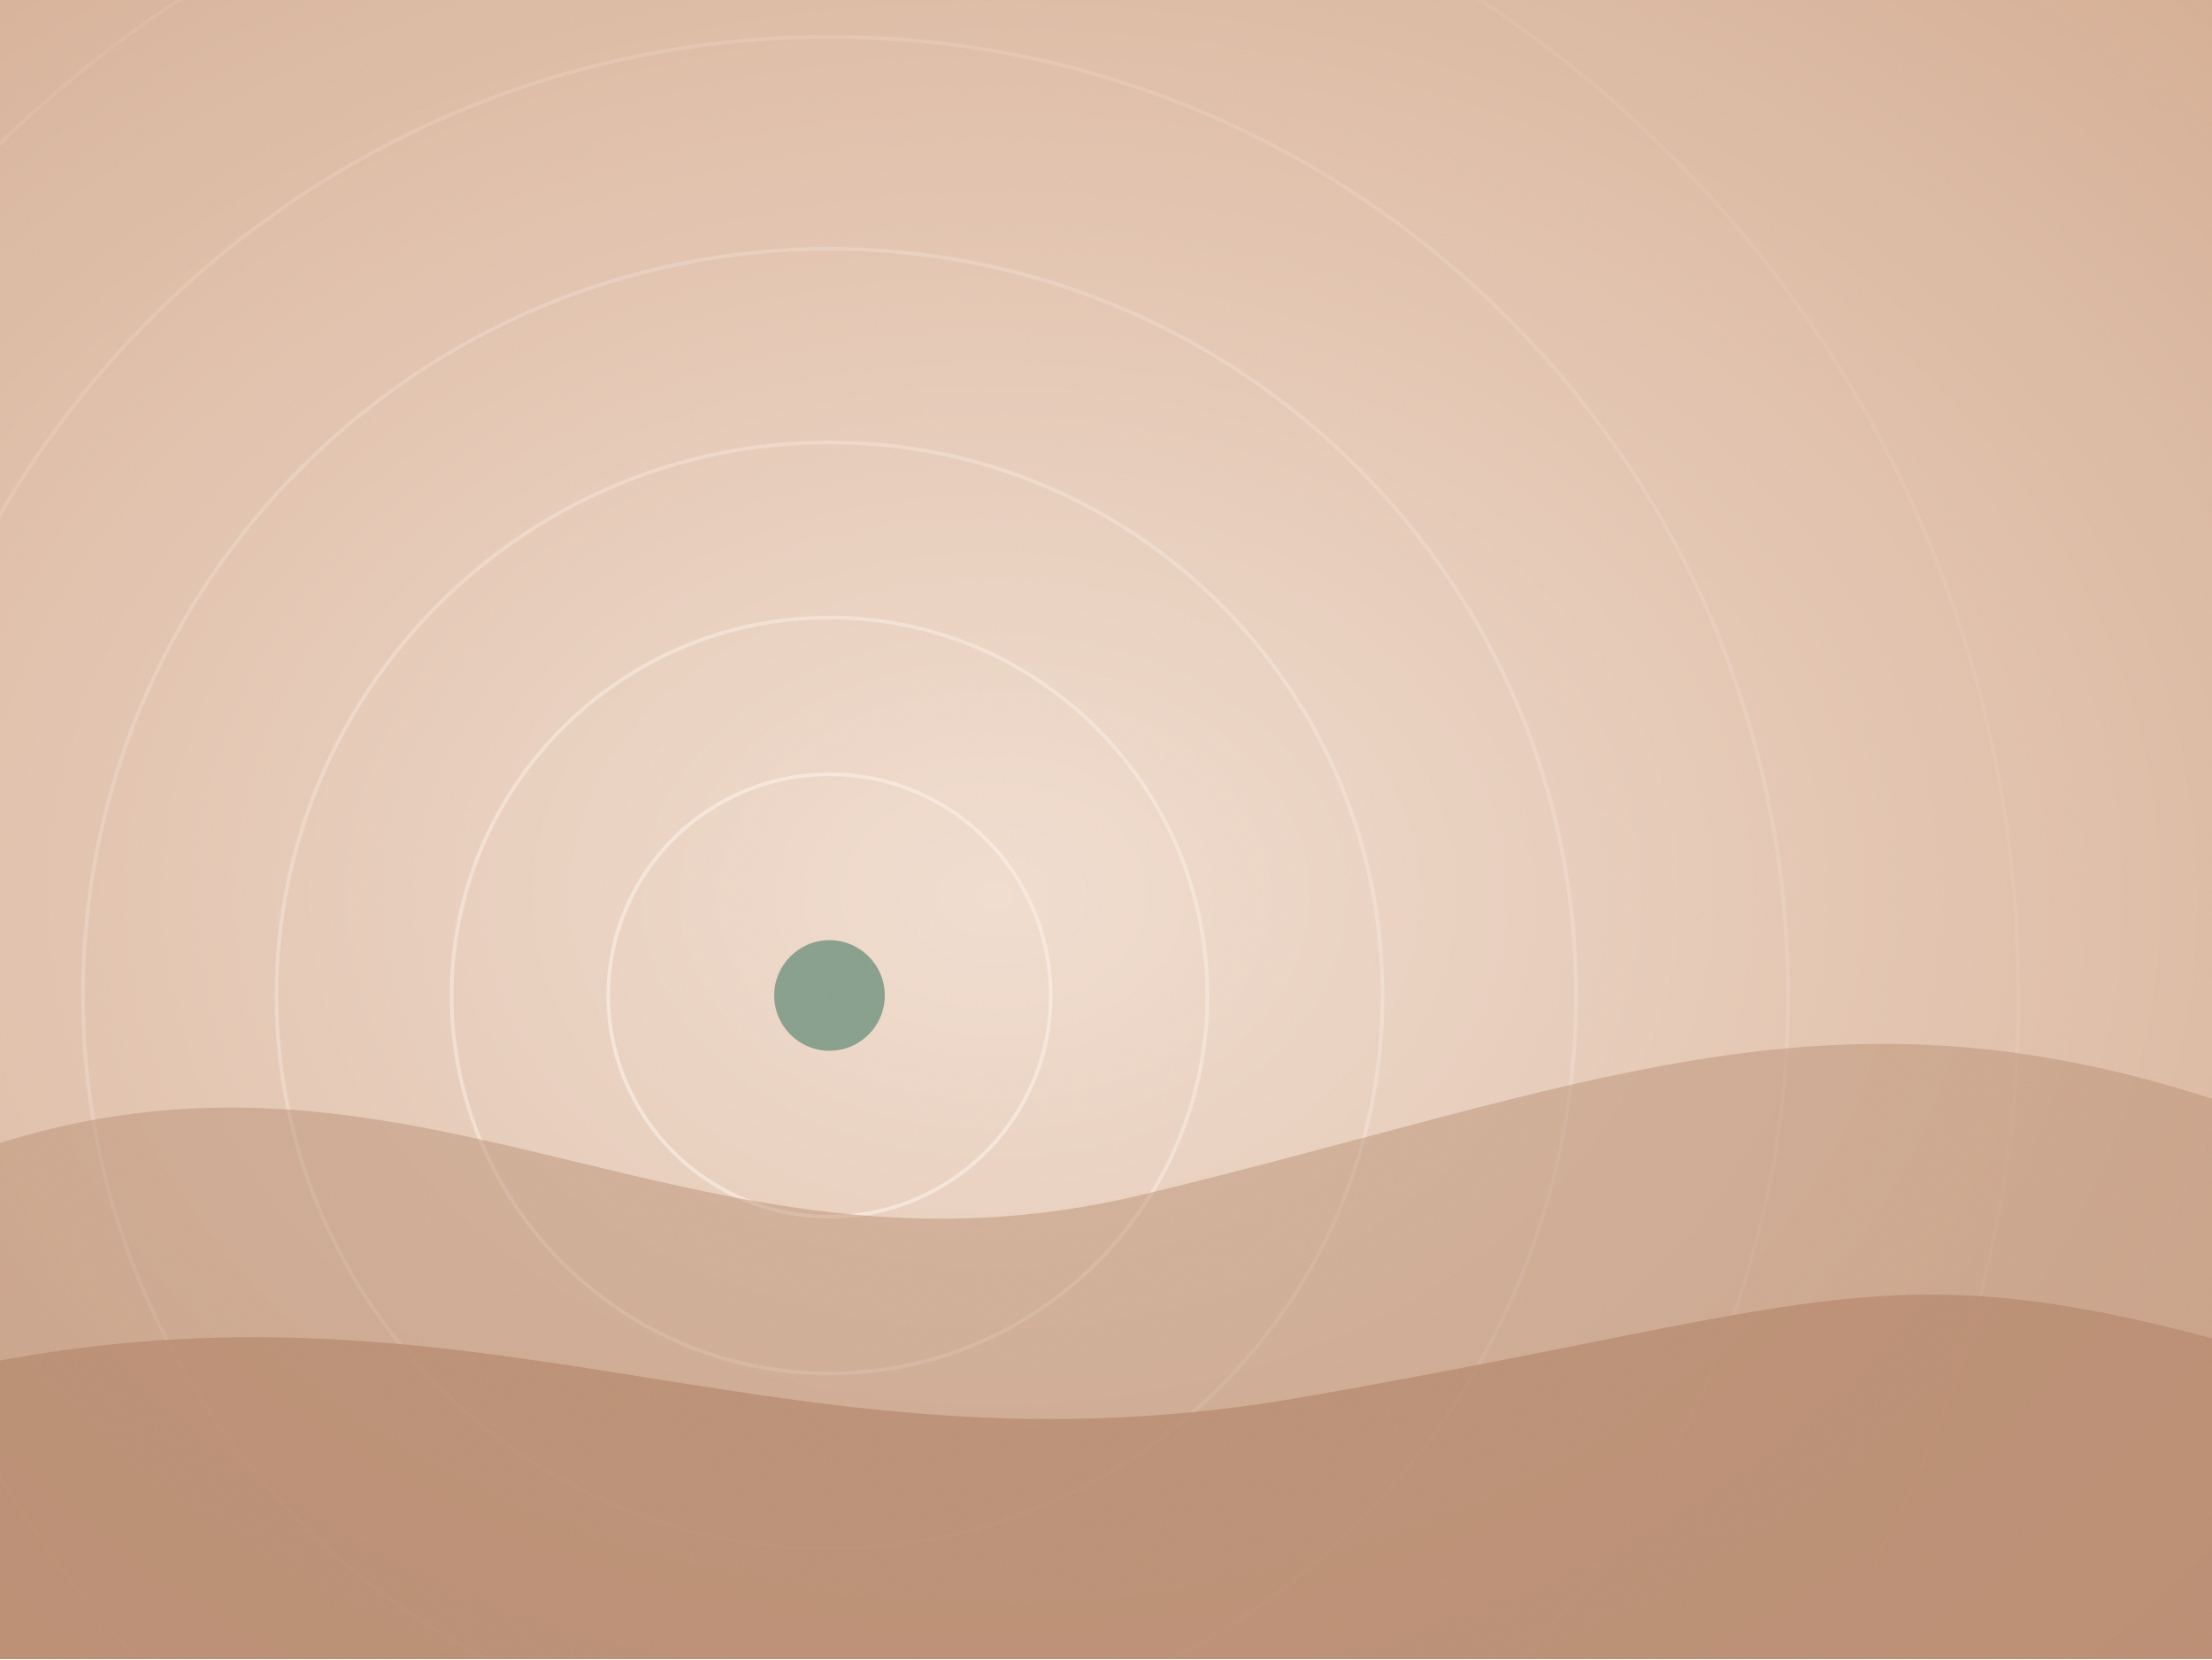
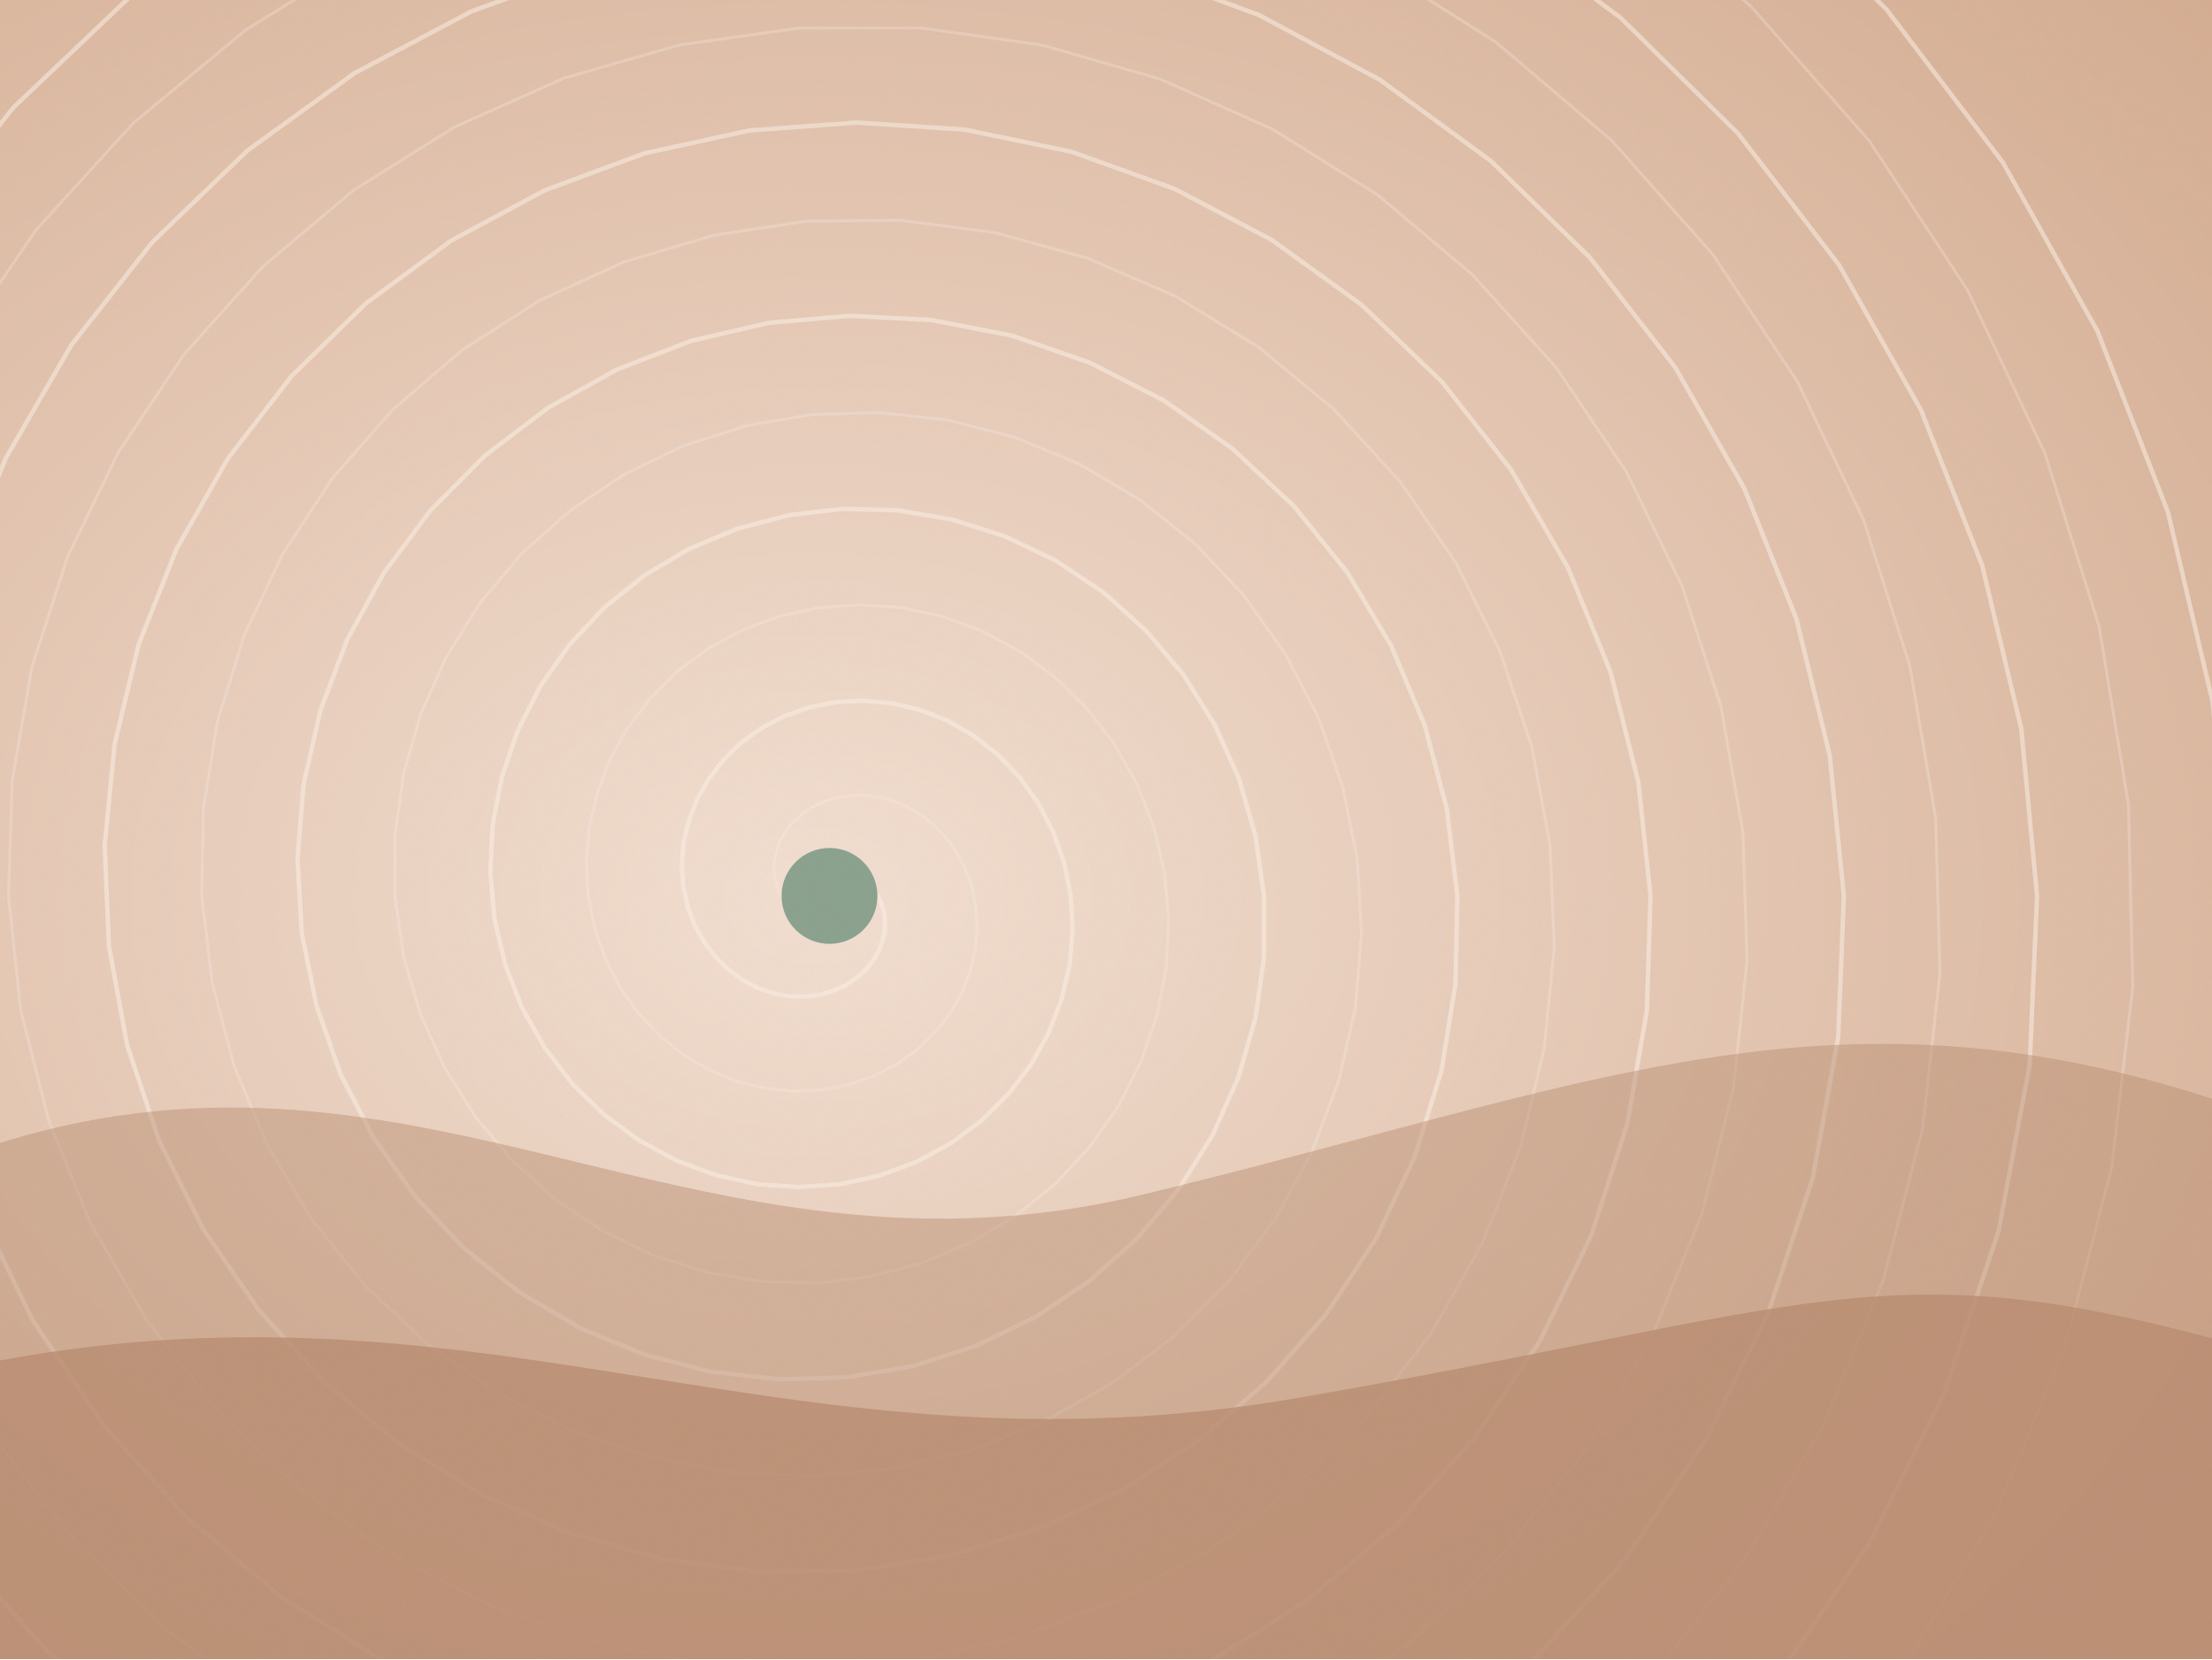
<svg xmlns="http://www.w3.org/2000/svg" viewBox="0 0 1200 900" preserveAspectRatio="xMidYMid slice" role="img" aria-hidden="true">
  <defs>
-     <radialGradient id="g-kids" cx="45%" cy="54%" r="88%">
+     <radialGradient id="g-kids" cx="37%" cy="54%" r="88%">
      <stop offset="0" stop-color="#f2ded0" />
      <stop offset="1" stop-color="#d2a98d" />
    </radialGradient>
    <filter id="f-kids">
      <feTurbulence type="fractalNoise" baseFrequency="0.9" numOctaves="3" />
      <feColorMatrix type="saturate" values="0" />
    </filter>
  </defs>
  <rect width="1200" height="900" fill="url(#g-kids)" />
-   <g fill="none" stroke="#fbeee4" stroke-width="2" transform="translate(450 540)">
-     <circle r="120" stroke-opacity=".70" />
-     <circle r="205" stroke-opacity=".55" />
-     <circle r="300" stroke-opacity=".40" />
-     <circle r="405" stroke-opacity=".28" />
-     <circle r="520" stroke-opacity=".18" />
-     <circle r="645" stroke-opacity=".10" />
+   <g fill="none" stroke="#fbeee4" stroke-linecap="round">
+     <path d="M 476.0 486.0 L 478.1 489.9 L 479.5 494.5 L 480.1 499.4 L 480.0 504.7 L 478.8 510.2 L 476.8 515.7 L 473.7 521.1 L 469.6 526.1 L 464.5 530.7 L 458.6 534.6 L 451.8 537.6 L 444.4 539.7 L 436.4 540.6 L 428.0 540.4 L 419.5 538.8 L 411.0 535.9 L 402.8 531.6 L 395.0 525.9 L 388.0 519.0 L 381.8 510.8 L 376.7 501.6 L 372.9 491.4 L 370.6 480.4 L 369.9 469.0 L 370.8 457.2 L 373.6 445.4 L 378.1 433.7 L 384.4 422.6 L 392.4 412.3 L 402.0 402.9 L 413.2 394.9 L 425.7 388.4 L 439.2 383.7 L 453.7 380.8 L 468.7 380.1 L 484.0 381.5 L 499.2 385.1 L 514.1 391.0 L 528.2 399.1 L 541.3 409.4 L 553.1 421.6 L 563.2 435.6 L 571.3 451.2 L 577.3 468.1 L 580.9 486.0 L 581.9 504.5 L 580.3 523.4 L 575.9 542.1 L 568.9 560.3 L 559.2 577.6 L 546.9 593.6 L 532.3 608.0 L 515.5 620.4 L 496.9 630.4 L 476.8 637.8 L 455.5 642.4 L 433.4 643.9 L 411.0 642.4 L 388.8 637.6 L 367.1 629.6 L 346.5 618.5 L 327.4 604.4 L 310.2 587.6 L 295.4 568.2 L 283.2 546.7 L 274.1 523.4 L 268.3 498.7 L 266.0 473.1 L 267.3 447.2 L 272.3 421.3 L 281.0 396.1 L 293.2 372.1 L 308.9 349.8 L 327.8 329.6 L 349.6 312.1 L 373.9 297.7 L 400.3 286.7 L 428.3 279.4 L 457.3 276.0 L 486.9 276.8 L 516.4 281.8 L 545.2 290.9 L 572.7 304.1 L 598.4 321.2 L 621.6 342.0 L 642.0 366.0 L 658.9 393.0 L 672.1 422.3 L 681.1 453.5 L 685.7 486.0 L 685.7 519.1 L 681.1 552.3 L 671.7 584.7 L 657.8 615.8 L 639.5 645.0 L 617.1 671.6 L 590.9 694.9 L 561.5 714.6 L 529.3 730.1 L 495.0 741.1 L 459.1 747.2 L 422.4 748.2 L 385.6 744.1 L 349.5 734.8 L 314.7 720.4 L 281.9 701.1 L 251.9 677.3 L 225.4 649.2 L 202.8 617.4 L 184.7 582.6 L 171.6 545.2 L 163.7 506.0 L 161.4 465.8 L 164.7 425.4 L 173.8 385.5 L 188.4 346.9 L 208.4 310.5 L 233.5 276.9 L 263.3 247.0 L 297.2 221.3 L 334.6 200.5 L 374.9 184.9 L 417.3 175.1 L 461.0 171.3 L 505.1 173.6 L 548.8 182.0 L 591.1 196.7 L 631.3 217.2 L 668.5 243.3 L 702.0 274.6 L 730.9 310.5 L 754.7 350.3 L 772.9 393.4 L 784.9 438.9 L 790.6 486.0 L 789.6 533.7 L 781.9 581.2 L 767.5 627.4 L 746.7 671.4 L 719.8 712.4 L 687.2 749.5 L 649.6 781.9 L 607.5 808.9 L 561.7 829.8 L 513.2 844.3 L 462.8 852.0 L 411.5 852.5 L 360.3 845.8 L 310.2 832.0 L 262.2 811.2 L 217.4 783.8 L 176.5 750.1 L 140.5 710.8 L 110.2 666.7 L 86.2 618.4 L 69.0 567.0 L 59.1 513.3 L 56.8 458.5 L 62.2 403.6 L 75.2 349.6 L 95.8 297.7 L 123.6 248.8 L 158.1 204.1 L 198.7 164.4 L 244.8 130.5 L 295.4 103.3 L 349.6 83.2 L 406.4 70.8 L 464.7 66.5 L 523.3 70.3 L 581.2 82.3 L 637.1 102.4 L 690.0 130.2 L 738.7 165.4 L 782.3 207.2 L 819.8 254.9 L 850.5 307.7 L 873.7 364.5 L 888.8 424.3 L 895.4 486.0 L 893.4 548.3 L 882.7 610.1 L 863.3 670.0 L 835.6 727.0 L 800.1 779.8 L 757.4 827.4 L 708.2 868.8 L 653.4 903.1 L 594.1 929.6 L 531.4 947.6 L 466.4 956.8 L 400.5 956.8 L 334.9 947.6 L 270.9 929.2 L 209.8 902.0 L 152.8 866.4 L 101.1 822.9 L 55.7 772.5 L 17.6 715.9 L -12.4 654.3 L -33.6 588.8 L -45.5 520.6 L -47.8 451.2 L -40.4 381.8 L -23.3 313.7 L 3.2 248.4 L 38.7 187.2 L 82.7 131.3 L 134.2 81.7 L 192.3 39.7 L 256.1 6.0 L 324.2 -18.5 L 395.4 -33.5 L 468.3 -38.3 L 541.5 -33.0 L 613.6 -17.4 L 683.1 8.2 L 748.6 43.3 L 808.9 87.4 L 862.6 139.8 L 908.8 199.3 L 946.3 265.0 L 974.5 335.6 L 992.6 409.7 L 1000.3 486.0 L 997.2 562.9 L 983.4 639.0 L 959.1 712.7 L 924.6 782.5 L 880.5 847.2 L 827.6 905.3 L 766.8 955.7 L 699.4 997.3 L 626.5 1029.3 L 549.6 1050.9 L 470.1 1061.6 L 389.6 1061.1 L 309.5 1049.3 L 231.6 1026.5 L 157.4 992.8 L 88.3 949.0 L 25.7 895.8 L -29.1 834.1 L -75.0 765.1 L -110.9 690.1 L -136.1 610.6 L -150.1 528.0 L -152.4 443.9 L -143.0 360.0 L -121.8 277.9 L -89.4 199.2 L -46.1 125.6 L 7.2 58.4 L 69.6 -0.9 L 139.9 -51.1 L 216.8 -91.2 L 298.8 -120.3 L 384.4 -137.7 L 472.0 -143.1 L 559.7 -136.2 L 646.0 -117.1 L 729.0 -86.1 L 807.2 -43.6 L 879.0 9.5 L 942.9 72.4 L 997.7 143.8 L 1042.1 222.4 L 1075.3 306.7 L 1096.5 395.1 L 1105.1 486.0 L 1101.1 577.5 L 1084.2 667.9 L 1054.9 755.3 L 1013.5 838.1 L 960.8 914.6 L 897.7 983.3 L 825.5 1042.7 L 745.4 1091.6 L 658.9 1129.0 L 567.8 1154.1 L 473.8 1166.4 L 378.6 1165.4 L 284.2 1151.1 L 192.4 1123.7 L 105.0 1083.6 L 23.7 1031.6 L -49.8 968.6 L -114.0 895.7 L -167.5 814.4 L -209.4 726.0 L -238.7 632.4 L -254.7 535.3 L -257.0 436.6 L -245.5 338.2 L -220.4 242.0 L -181.9 150.0 L -130.9 63.9 L -68.2 -14.4 L 5.1 -83.5 L 87.5 -141.9 L 177.5 -188.4 L 273.5 -222.0 L 373.5 -242.0 L 475.6 -247.9 L 577.9 -239.5 L 678.4 -216.9 L 775.0 -180.3 L 865.9 -130.5 L 949.2 -68.4 L 1023.3 5.0 L 1086.6 88.2 L 1137.9 179.7 L 1176.1 277.8 L 1200.3 380.6 L 1210.0 486.0" stroke-width="2.4" stroke-opacity=".55" />
+     <path d="M 424.0 486.0 L 421.9 482.1 L 420.5 477.5 L 419.9 472.6 L 420.0 467.3 L 421.2 461.8 L 423.2 456.3 L 426.3 450.9 L 430.4 445.9 L 435.5 441.3 L 441.4 437.4 L 448.2 434.4 L 455.6 432.3 L 463.6 431.4 L 472.0 431.6 L 480.5 433.2 L 489.0 436.1 L 497.2 440.4 L 505.0 446.1 L 512.0 453.0 L 518.2 461.2 L 523.3 470.4 L 527.1 480.6 L 529.4 491.6 L 530.1 503.0 L 529.2 514.8 L 526.4 526.6 L 521.9 538.3 L 515.6 549.4 L 507.6 559.7 L 498.0 569.1 L 486.8 577.1 L 474.3 583.6 L 460.8 588.3 L 446.3 591.2 L 431.3 591.9 L 416.0 590.5 L 400.8 586.9 L 385.9 581.0 L 371.8 572.9 L 358.7 562.6 L 346.9 550.4 L 336.8 536.4 L 328.7 520.8 L 322.7 503.9 L 319.1 486.0 L 318.1 467.5 L 319.7 448.6 L 324.1 429.9 L 331.1 411.7 L 340.8 394.4 L 353.1 378.4 L 367.7 364.0 L 384.5 351.6 L 403.1 341.6 L 423.2 334.2 L 444.5 329.6 L 466.6 328.1 L 489.0 329.6 L 511.2 334.4 L 532.9 342.4 L 553.5 353.5 L 572.6 367.6 L 589.8 384.4 L 604.6 403.8 L 616.8 425.3 L 625.9 448.6 L 631.7 473.3 L 634.0 498.9 L 632.7 524.8 L 627.7 550.7 L 619.0 575.9 L 606.8 599.9 L 591.1 622.2 L 572.2 642.4 L 550.4 659.9 L 526.1 674.3 L 499.7 685.3 L 471.7 692.6 L 442.7 696.0 L 413.1 695.2 L 383.6 690.2 L 354.8 681.1 L 327.3 667.9 L 301.6 650.8 L 278.4 630.0 L 258.0 606.0 L 241.1 579.0 L 227.9 549.7 L 218.9 518.5 L 214.3 486.0 L 214.3 452.9 L 218.9 419.7 L 228.3 387.3 L 242.2 356.2 L 260.5 327.0 L 282.9 300.4 L 309.1 277.1 L 338.5 257.4 L 370.7 241.9 L 405.0 230.9 L 440.9 224.8 L 477.6 223.8 L 514.4 227.9 L 550.5 237.2 L 585.3 251.6 L 618.1 270.9 L 648.1 294.7 L 674.6 322.8 L 697.2 354.6 L 715.3 389.4 L 728.4 426.8 L 736.3 466.0 L 738.6 506.2 L 735.3 546.6 L 726.2 586.5 L 711.6 625.1 L 691.6 661.5 L 666.5 695.1 L 636.7 725.0 L 602.8 750.7 L 565.4 771.5 L 525.1 787.1 L 482.7 796.9 L 439.0 800.7 L 394.9 798.4 L 351.2 790.0 L 308.9 775.3 L 268.7 754.8 L 231.5 728.7 L 198.0 697.4 L 169.1 661.5 L 145.3 621.7 L 127.1 578.6 L 115.1 533.1 L 109.4 486.0 L 110.4 438.3 L 118.1 390.8 L 132.5 344.6 L 153.3 300.6 L 180.2 259.6 L 212.8 222.5 L 250.4 190.1 L 292.5 163.1 L 338.3 142.2 L 386.8 127.7 L 437.2 120.0 L 488.5 119.5 L 539.7 126.2 L 589.8 140.0 L 637.8 160.8 L 682.6 188.2 L 723.5 221.9 L 759.5 261.2 L 789.8 305.3 L 813.8 353.6 L 831.0 405.0 L 840.9 458.7 L 843.2 513.5 L 837.8 568.4 L 824.8 622.4 L 804.2 674.3 L 776.4 723.2 L 741.9 767.9 L 701.3 807.6 L 655.2 841.5 L 604.6 868.7 L 550.4 888.8 L 493.6 901.2 L 435.3 905.5 L 376.7 901.7 L 318.8 889.7 L 262.9 869.6 L 210.0 841.8 L 161.3 806.6 L 117.7 764.8 L 80.2 717.1 L 49.5 664.3 L 26.3 607.5 L 11.2 547.7 L 4.6 486.0 L 6.6 423.7 L 17.3 361.9 L 36.7 302.0 L 64.4 245.0 L 99.9 192.2 L 142.6 144.6 L 191.8 103.2 L 246.6 68.9 L 305.9 42.4 L 368.6 24.4 L 433.6 15.2 L 499.5 15.2 L 565.1 24.4 L 629.1 42.8 L 690.2 70.0 L 747.2 105.6 L 798.9 149.1 L 844.3 199.5 L 882.4 256.1 L 912.4 317.7 L 933.6 383.2 L 945.5 451.4 L 947.8 520.8 L 940.4 590.2 L 923.3 658.3 L 896.8 723.6 L 861.3 784.8 L 817.3 840.7 L 765.8 890.3 L 707.7 932.3 L 643.9 966.0 L 575.8 990.5 L 504.6 1005.5 L 431.7 1010.3 L 358.5 1005.0 L 286.4 989.4 L 216.9 963.8 L 151.4 928.7 L 91.1 884.6 L 37.4 832.2 L -8.8 772.7 L -46.3 707.0 L -74.5 636.4 L -92.6 562.3 L -100.3 486.0 L -97.2 409.1 L -83.4 333.0 L -59.1 259.3 L -24.6 189.5 L 19.5 124.8 L 72.4 66.7 L 133.2 16.3 L 200.6 -25.3 L 273.5 -57.3 L 350.4 -78.9 L 429.9 -89.6 L 510.4 -89.1 L 590.5 -77.3 L 668.4 -54.5 L 742.6 -20.8 L 811.7 23.0 L 874.3 76.2 L 929.1 137.9 L 975.0 206.9 L 1010.9 281.9 L 1036.1 361.4 L 1050.1 444.0 L 1052.4 528.1 L 1043.0 612.0 L 1021.8 694.1 L 989.4 772.8 L 946.1 846.4 L 892.8 913.6 L 830.4 972.9 L 760.1 1023.1 L 683.2 1063.2 L 601.2 1092.3 L 515.6 1109.7 L 428.0 1115.1 L 340.3 1108.2 L 254.0 1089.1 L 171.0 1058.1 L 92.8 1015.6 L 21.0 962.5 L -42.9 899.6 L -97.7 828.2 L -142.1 749.6 L -175.3 665.3 L -196.5 576.9 L -205.1 486.0 L -201.1 394.5 L -184.2 304.1 L -154.9 216.7 L -113.5 133.9 L -60.8 57.4 L 2.3 -11.3 L 74.5 -70.7 L 154.6 -119.6 L 241.1 -157.0 L 332.2 -182.1 L 426.2 -194.4 L 521.4 -193.4 L 615.8 -179.1 L 707.6 -151.7 L 795.0 -111.6 L 876.3 -59.6 L 949.8 3.4 L 1014.0 76.3 L 1067.5 157.6 L 1109.4 246.0 L 1138.7 339.6 L 1154.7 436.7 L 1157.0 535.4 L 1145.5 633.8 L 1120.4 730.0 L 1081.9 822.0 L 1030.9 908.1 L 968.2 986.4 L 894.9 1055.5 L 812.5 1113.9 L 722.5 1160.4 L 626.5 1194.0 L 526.5 1214.0 L 424.4 1219.9 L 322.1 1211.5 L 221.6 1188.9 L 125.0 1152.3 L 34.1 1102.5 L -49.2 1040.4 L -123.3 967.0 L -186.6 883.8 L -237.9 792.3 L -276.1 694.2 L -300.3 591.4 L -310.0 486.0" stroke-width="1.6" stroke-opacity=".28" />
  </g>
  <path d="M0 620 C 230 548 380 706 620 648 S 990 528 1200 596 L1200 900 L0 900 Z" fill="#b68a6d" fill-opacity=".45" />
  <path d="M0 738 C 270 688 430 806 706 758 S 1020 678 1200 726 L1200 900 L0 900 Z" fill="#b68a6d" fill-opacity=".75" />
-   <circle cx="450" cy="540" r="30" fill="#7f9a86" fill-opacity=".9" />
+   <circle cx="450" cy="486" r="26" fill="#7f9a86" fill-opacity=".9" />
  <rect width="1200" height="900" filter="url(#f-kids)" opacity=".045" />
</svg>
